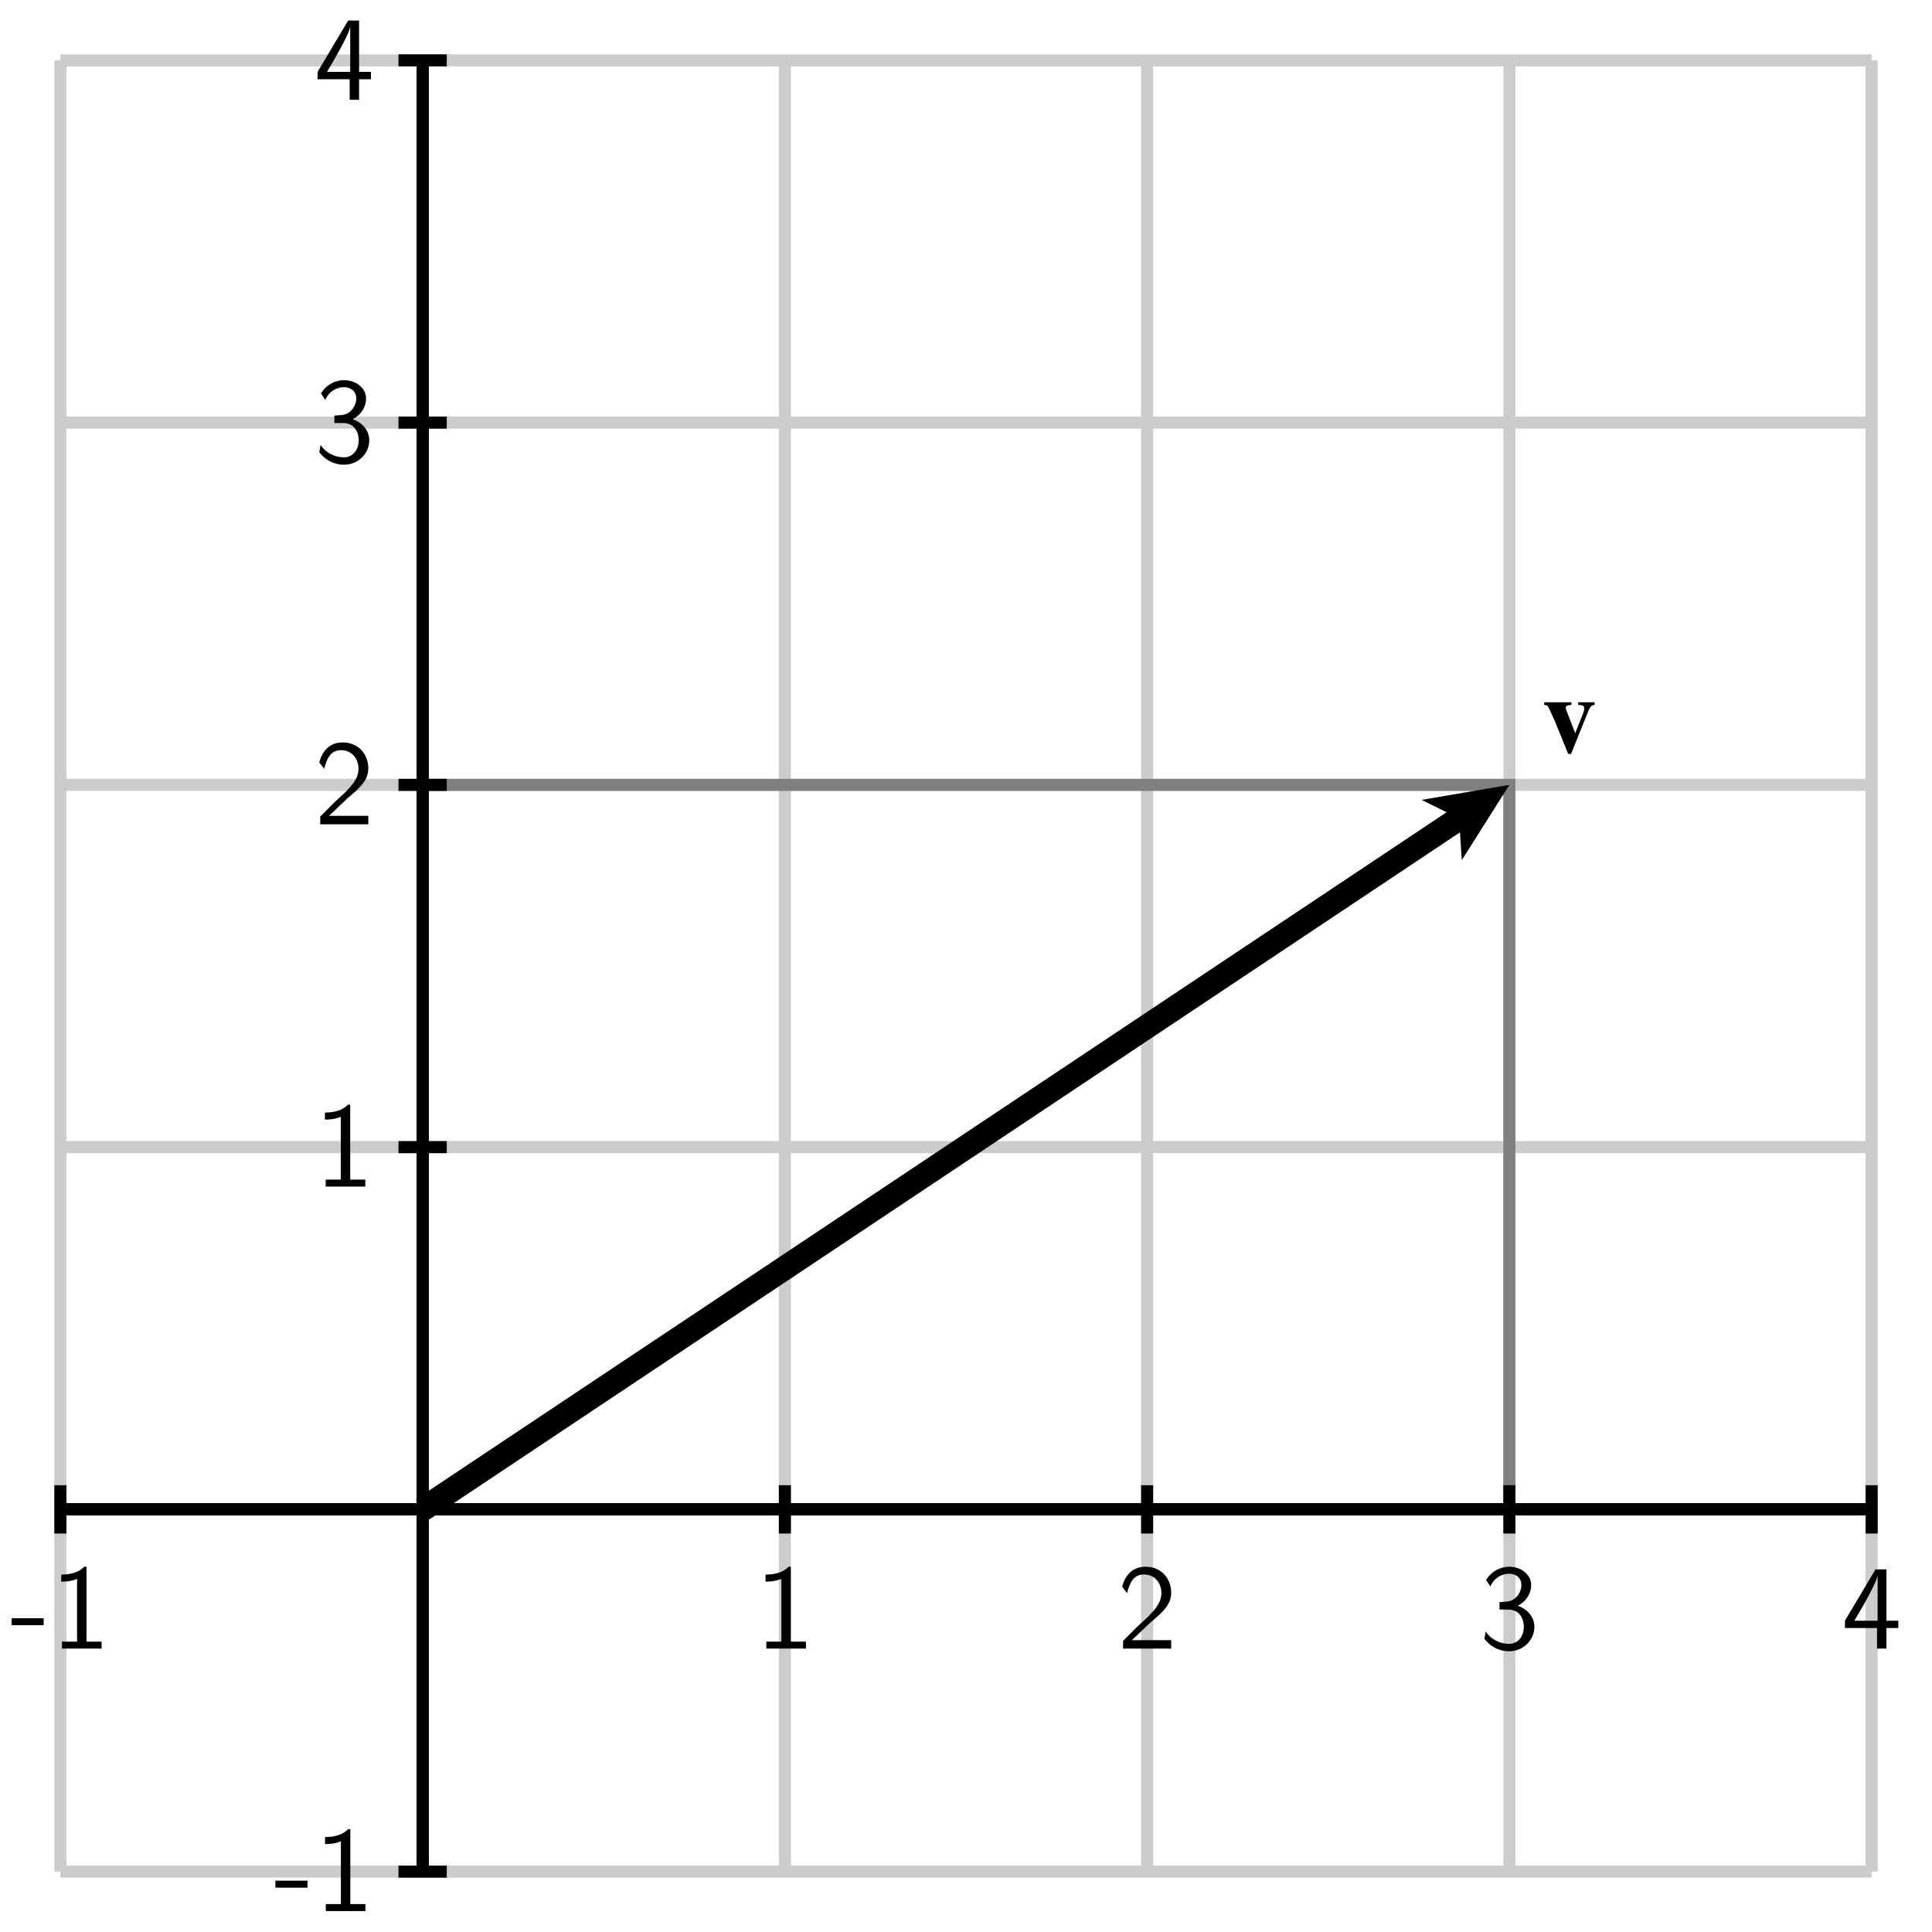
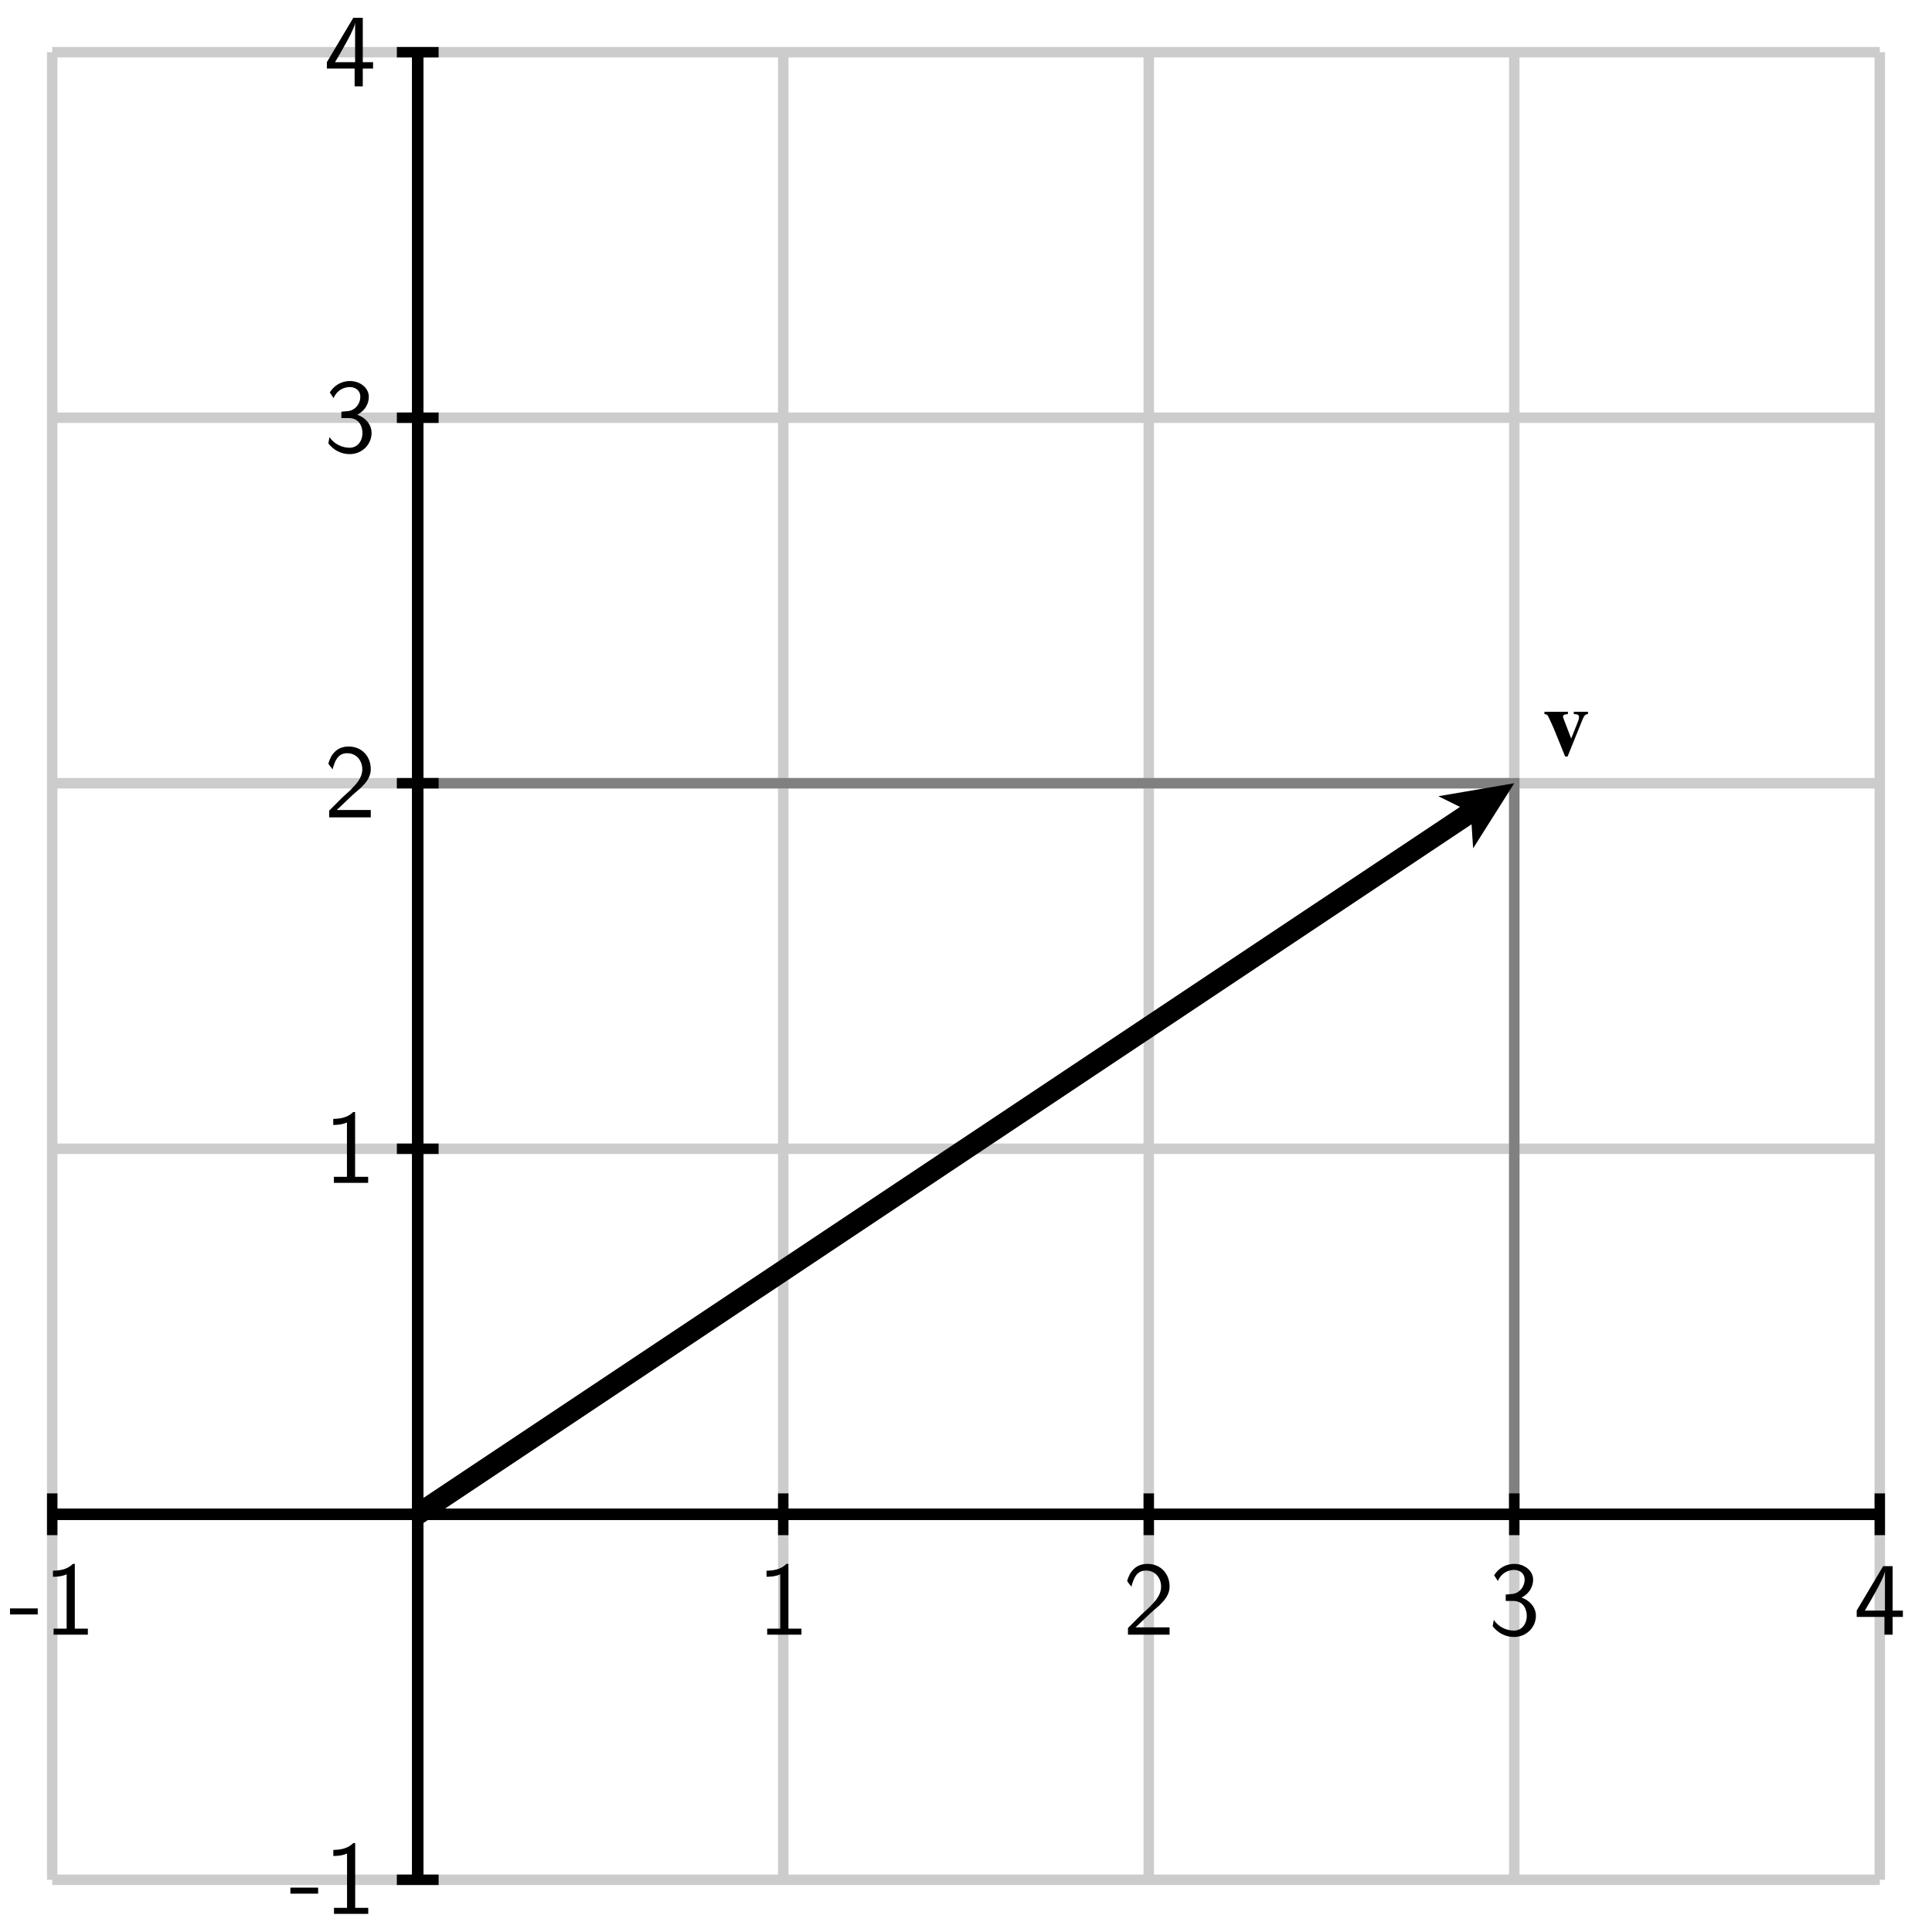
- <svg xmlns="http://www.w3.org/2000/svg" xmlns:xlink="http://www.w3.org/1999/xlink" width="160pt" height="160pt" viewBox="0 0 160 160" version="1.1">
+ <svg xmlns="http://www.w3.org/2000/svg" xmlns:xlink="http://www.w3.org/1999/xlink" width="185pt" height="185pt" viewBox="0 0 185 185" version="1.1">
  <defs>
    <g>
      <symbol overflow="visible" id="glyph0-0">
        <path style="stroke:none;" d="" />
      </symbol>
      <symbol overflow="visible" id="glyph0-1">
        <path style="stroke:none;" d="M 2.766 -1.938 L 2.766 -2.516 L 0.109 -2.516 L 0.109 -1.938 Z M 2.766 -1.938 " />
      </symbol>
      <symbol overflow="visible" id="glyph0-2">
        <path style="stroke:none;" d="M 2.984 -6.781 L 2.797 -6.781 C 2.203 -6.172 1.375 -6.141 0.891 -6.125 L 0.891 -5.547 C 1.219 -5.547 1.703 -5.562 2.203 -5.781 L 2.203 -0.578 L 0.953 -0.578 L 0.953 0 L 4.234 0 L 4.234 -0.578 L 2.984 -0.578 Z M 2.984 -6.781 " />
      </symbol>
      <symbol overflow="visible" id="glyph0-3">
        <path style="stroke:none;" d="M 1.734 -1.875 L 0.5 -0.641 L 0.5 0 L 4.484 0 L 4.484 -0.703 L 2.672 -0.703 C 2.547 -0.703 2.438 -0.703 2.312 -0.703 L 1.219 -0.703 C 1.547 -0.984 2.297 -1.734 2.609 -2.016 C 2.797 -2.203 3.312 -2.625 3.5 -2.797 C 3.953 -3.25 4.484 -3.781 4.484 -4.625 C 4.484 -5.781 3.688 -6.781 2.359 -6.781 C 1.219 -6.781 0.656 -6 0.422 -5.141 C 0.547 -4.969 0.594 -4.906 0.609 -4.875 C 0.625 -4.859 0.734 -4.734 0.828 -4.594 C 1.031 -5.359 1.312 -6.141 2.219 -6.141 C 3.156 -6.141 3.672 -5.391 3.672 -4.609 C 3.672 -3.766 3.094 -3.188 2.516 -2.594 Z M 1.734 -1.875 " />
      </symbol>
      <symbol overflow="visible" id="glyph0-4">
        <path style="stroke:none;" d="M 0.922 -5.141 C 1.203 -5.844 1.859 -6.203 2.469 -6.203 C 2.984 -6.203 3.484 -5.906 3.484 -5.266 C 3.484 -4.656 3.062 -4.062 2.453 -3.922 C 2.406 -3.906 2.375 -3.906 1.672 -3.844 L 1.672 -3.234 L 2.375 -3.234 C 3.453 -3.234 3.688 -2.312 3.688 -1.812 C 3.688 -1.031 3.219 -0.391 2.453 -0.391 C 1.766 -0.391 0.969 -0.734 0.531 -1.422 L 0.422 -0.812 C 1.156 0.125 2.062 0.219 2.469 0.219 C 3.688 0.219 4.562 -0.75 4.562 -1.797 C 4.562 -2.703 3.875 -3.328 3.188 -3.547 C 3.953 -3.953 4.297 -4.625 4.297 -5.266 C 4.297 -6.125 3.469 -6.781 2.484 -6.781 C 1.703 -6.781 0.984 -6.375 0.562 -5.688 Z M 0.922 -5.141 " />
      </symbol>
      <symbol overflow="visible" id="glyph0-5">
        <path style="stroke:none;" d="M 3.719 -1.703 L 4.703 -1.703 L 4.703 -2.312 L 3.719 -2.312 L 3.719 -6.562 L 2.812 -6.562 L 0.281 -2.312 L 0.281 -1.703 L 2.938 -1.703 L 2.938 0 L 3.719 0 Z M 1.062 -2.312 C 1.578 -3.188 2.984 -5.547 2.984 -6.125 L 2.984 -2.312 Z M 1.062 -2.312 " />
      </symbol>
      <symbol overflow="visible" id="glyph1-0">
        <path style="stroke:none;" d="" />
      </symbol>
      <symbol overflow="visible" id="glyph1-1">
        <path style="stroke:none;" d="M 4.359 -4.156 L 3 -4.156 L 3 -3.938 C 3.391 -3.922 3.5 -3.859 3.5 -3.641 C 3.5 -3.531 3.469 -3.391 3.406 -3.234 L 2.75 -1.594 L 2.047 -3.422 C 1.984 -3.594 1.969 -3.641 1.969 -3.703 C 1.969 -3.828 2.047 -3.891 2.281 -3.922 C 2.297 -3.922 2.359 -3.922 2.438 -3.938 L 2.438 -4.156 L 0.188 -4.156 L 0.188 -3.938 C 0.391 -3.906 0.453 -3.875 0.5 -3.797 C 0.516 -3.812 0.938 -2.906 1.094 -2.531 L 2.172 0.125 L 2.406 0.125 L 3.844 -3.438 C 4.016 -3.828 4.094 -3.906 4.359 -3.938 Z M 4.359 -4.156 " />
      </symbol>
    </g>
  </defs>
  <g id="surface1">
-     <path style="fill:none;stroke-width:10;stroke-linecap:butt;stroke-linejoin:miter;stroke:rgb(80.077%,80.077%,80.077%);stroke-opacity:1;stroke-miterlimit:10;" d="M 50 50 L 50 1550 M 350 50 L 350 1550 M 650 50 L 650 1550 M 950 50 L 950 1550 M 1250 50 L 1250 1550 M 1550 50 L 1550 1550 M 50 50 L 1550 50 M 50 350 L 1550 350 M 50 650 L 1550 650 M 50 950 L 1550 950 M 50 1250 L 1550 1250 M 50 1550 L 1550 1550 " transform="matrix(0.1,0,0,-0.1,0,160)" />
-     <path style="fill:none;stroke-width:10;stroke-linecap:butt;stroke-linejoin:miter;stroke:rgb(50%,50%,50%);stroke-opacity:1;stroke-miterlimit:10;" d="M 350 350 L 1250 350 L 1250 950 L 350 950 Z M 350 350 " transform="matrix(0.1,0,0,-0.1,0,160)" />
-     <path style="fill:none;stroke-width:10;stroke-linecap:butt;stroke-linejoin:miter;stroke:rgb(0%,0%,0%);stroke-opacity:1;stroke-miterlimit:10;" d="M 50 350 L 1550 350 M 350 50 L 350 1550 " transform="matrix(0.1,0,0,-0.1,0,160)" />
-     <path style="fill:none;stroke-width:10;stroke-linecap:butt;stroke-linejoin:miter;stroke:rgb(0%,0%,0%);stroke-opacity:1;stroke-miterlimit:10;" d="M 50 350 L 1550 350 M 350 50 L 350 1550 M 50 330 L 50 370 " transform="matrix(0.1,0,0,-0.1,0,160)" />
-     <path style="fill:none;stroke-width:10;stroke-linecap:butt;stroke-linejoin:miter;stroke:rgb(0%,0%,0%);stroke-opacity:1;stroke-miterlimit:10;" d="M 50 350 L 1550 350 M 350 50 L 350 1550 M 350 330 L 350 370 " transform="matrix(0.1,0,0,-0.1,0,160)" />
-     <path style="fill:none;stroke-width:10;stroke-linecap:butt;stroke-linejoin:miter;stroke:rgb(0%,0%,0%);stroke-opacity:1;stroke-miterlimit:10;" d="M 50 350 L 1550 350 M 350 50 L 350 1550 M 650 330 L 650 370 " transform="matrix(0.1,0,0,-0.1,0,160)" />
-     <path style="fill:none;stroke-width:10;stroke-linecap:butt;stroke-linejoin:miter;stroke:rgb(0%,0%,0%);stroke-opacity:1;stroke-miterlimit:10;" d="M 50 350 L 1550 350 M 350 50 L 350 1550 M 950 330 L 950 370 " transform="matrix(0.1,0,0,-0.1,0,160)" />
-     <path style="fill:none;stroke-width:10;stroke-linecap:butt;stroke-linejoin:miter;stroke:rgb(0%,0%,0%);stroke-opacity:1;stroke-miterlimit:10;" d="M 50 350 L 1550 350 M 350 50 L 350 1550 M 1250 330 L 1250 370 " transform="matrix(0.1,0,0,-0.1,0,160)" />
-     <path style="fill:none;stroke-width:10;stroke-linecap:butt;stroke-linejoin:miter;stroke:rgb(0%,0%,0%);stroke-opacity:1;stroke-miterlimit:10;" d="M 50 350 L 1550 350 M 350 50 L 350 1550 M 1550 330 L 1550 370 " transform="matrix(0.1,0,0,-0.1,0,160)" />
-     <path style="fill:none;stroke-width:10;stroke-linecap:butt;stroke-linejoin:miter;stroke:rgb(0%,0%,0%);stroke-opacity:1;stroke-miterlimit:10;" d="M 50 350 L 1550 350 M 350 50 L 350 1550 M 330 50 L 370 50 " transform="matrix(0.1,0,0,-0.1,0,160)" />
-     <path style="fill:none;stroke-width:10;stroke-linecap:butt;stroke-linejoin:miter;stroke:rgb(0%,0%,0%);stroke-opacity:1;stroke-miterlimit:10;" d="M 50 350 L 1550 350 M 350 50 L 350 1550 M 330 350 L 370 350 " transform="matrix(0.1,0,0,-0.1,0,160)" />
-     <path style="fill:none;stroke-width:10;stroke-linecap:butt;stroke-linejoin:miter;stroke:rgb(0%,0%,0%);stroke-opacity:1;stroke-miterlimit:10;" d="M 50 350 L 1550 350 M 350 50 L 350 1550 M 330 650 L 370 650 " transform="matrix(0.1,0,0,-0.1,0,160)" />
-     <path style="fill:none;stroke-width:10;stroke-linecap:butt;stroke-linejoin:miter;stroke:rgb(0%,0%,0%);stroke-opacity:1;stroke-miterlimit:10;" d="M 50 350 L 1550 350 M 350 50 L 350 1550 M 330 950 L 370 950 " transform="matrix(0.1,0,0,-0.1,0,160)" />
-     <path style="fill:none;stroke-width:10;stroke-linecap:butt;stroke-linejoin:miter;stroke:rgb(0%,0%,0%);stroke-opacity:1;stroke-miterlimit:10;" d="M 50 350 L 1550 350 M 350 50 L 350 1550 M 330 1250 L 370 1250 " transform="matrix(0.1,0,0,-0.1,0,160)" />
-     <path style="fill:none;stroke-width:10;stroke-linecap:butt;stroke-linejoin:miter;stroke:rgb(0%,0%,0%);stroke-opacity:1;stroke-miterlimit:10;" d="M 50 350 L 1550 350 M 350 50 L 350 1550 M 330 1550 L 370 1550 " transform="matrix(0.1,0,0,-0.1,0,160)" />
+     <path style="fill:none;stroke-width:10;stroke-linecap:butt;stroke-linejoin:miter;stroke:rgb(80.077%,80.077%,80.077%);stroke-opacity:1;stroke-miterlimit:10;" d="M 50 50 L 50 1800 M 400 50 L 400 1800 M 750 50 L 750 1800 M 1100 50 L 1100 1800 M 1450 50 L 1450 1800 M 1800 50 L 1800 1800 M 50 50 L 1800 50 M 50 400 L 1800 400 M 50 750 L 1800 750 M 50 1100 L 1800 1100 M 50 1450 L 1800 1450 M 50 1800 L 1800 1800 " transform="matrix(0.1,0,0,-0.1,0,185)" />
+     <path style="fill:none;stroke-width:10;stroke-linecap:butt;stroke-linejoin:miter;stroke:rgb(50%,50%,50%);stroke-opacity:1;stroke-miterlimit:10;" d="M 400 400 L 1450 400 L 1450 1100 L 400 1100 Z M 400 400 " transform="matrix(0.1,0,0,-0.1,0,185)" />
+     <path style="fill:none;stroke-width:10;stroke-linecap:butt;stroke-linejoin:miter;stroke:rgb(0%,0%,0%);stroke-opacity:1;stroke-miterlimit:10;" d="M 50 400 L 1800 400 M 400 50 L 400 1800 " transform="matrix(0.1,0,0,-0.1,0,185)" />
+     <path style="fill:none;stroke-width:10;stroke-linecap:butt;stroke-linejoin:miter;stroke:rgb(0%,0%,0%);stroke-opacity:1;stroke-miterlimit:10;" d="M 50 400 L 1800 400 M 400 50 L 400 1800 M 50 380 L 50 420 " transform="matrix(0.1,0,0,-0.1,0,185)" />
+     <path style="fill:none;stroke-width:10;stroke-linecap:butt;stroke-linejoin:miter;stroke:rgb(0%,0%,0%);stroke-opacity:1;stroke-miterlimit:10;" d="M 50 400 L 1800 400 M 400 50 L 400 1800 M 400 380 L 400 420 " transform="matrix(0.1,0,0,-0.1,0,185)" />
+     <path style="fill:none;stroke-width:10;stroke-linecap:butt;stroke-linejoin:miter;stroke:rgb(0%,0%,0%);stroke-opacity:1;stroke-miterlimit:10;" d="M 50 400 L 1800 400 M 400 50 L 400 1800 M 750 380 L 750 420 " transform="matrix(0.1,0,0,-0.1,0,185)" />
+     <path style="fill:none;stroke-width:10;stroke-linecap:butt;stroke-linejoin:miter;stroke:rgb(0%,0%,0%);stroke-opacity:1;stroke-miterlimit:10;" d="M 50 400 L 1800 400 M 400 50 L 400 1800 M 1100 380 L 1100 420 " transform="matrix(0.1,0,0,-0.1,0,185)" />
+     <path style="fill:none;stroke-width:10;stroke-linecap:butt;stroke-linejoin:miter;stroke:rgb(0%,0%,0%);stroke-opacity:1;stroke-miterlimit:10;" d="M 50 400 L 1800 400 M 400 50 L 400 1800 M 1450 380 L 1450 420 " transform="matrix(0.1,0,0,-0.1,0,185)" />
+     <path style="fill:none;stroke-width:10;stroke-linecap:butt;stroke-linejoin:miter;stroke:rgb(0%,0%,0%);stroke-opacity:1;stroke-miterlimit:10;" d="M 50 400 L 1800 400 M 400 50 L 400 1800 M 1800 380 L 1800 420 " transform="matrix(0.1,0,0,-0.1,0,185)" />
+     <path style="fill:none;stroke-width:10;stroke-linecap:butt;stroke-linejoin:miter;stroke:rgb(0%,0%,0%);stroke-opacity:1;stroke-miterlimit:10;" d="M 50 400 L 1800 400 M 400 50 L 400 1800 M 380 50 L 420 50 " transform="matrix(0.1,0,0,-0.1,0,185)" />
+     <path style="fill:none;stroke-width:10;stroke-linecap:butt;stroke-linejoin:miter;stroke:rgb(0%,0%,0%);stroke-opacity:1;stroke-miterlimit:10;" d="M 50 400 L 1800 400 M 400 50 L 400 1800 M 380 400 L 420 400 " transform="matrix(0.1,0,0,-0.1,0,185)" />
+     <path style="fill:none;stroke-width:10;stroke-linecap:butt;stroke-linejoin:miter;stroke:rgb(0%,0%,0%);stroke-opacity:1;stroke-miterlimit:10;" d="M 50 400 L 1800 400 M 400 50 L 400 1800 M 380 750 L 420 750 " transform="matrix(0.1,0,0,-0.1,0,185)" />
+     <path style="fill:none;stroke-width:10;stroke-linecap:butt;stroke-linejoin:miter;stroke:rgb(0%,0%,0%);stroke-opacity:1;stroke-miterlimit:10;" d="M 50 400 L 1800 400 M 400 50 L 400 1800 M 380 1100 L 420 1100 " transform="matrix(0.1,0,0,-0.1,0,185)" />
+     <path style="fill:none;stroke-width:10;stroke-linecap:butt;stroke-linejoin:miter;stroke:rgb(0%,0%,0%);stroke-opacity:1;stroke-miterlimit:10;" d="M 50 400 L 1800 400 M 400 50 L 400 1800 M 380 1450 L 420 1450 " transform="matrix(0.1,0,0,-0.1,0,185)" />
+     <path style="fill:none;stroke-width:10;stroke-linecap:butt;stroke-linejoin:miter;stroke:rgb(0%,0%,0%);stroke-opacity:1;stroke-miterlimit:10;" d="M 50 400 L 1800 400 M 400 50 L 400 1800 M 380 1800 L 420 1800 " transform="matrix(0.1,0,0,-0.1,0,185)" />
    <g style="fill:rgb(0%,0%,0%);fill-opacity:1;">
-       <use xlink:href="#glyph0-1" x="0.849" y="136.531" />
-       <use xlink:href="#glyph0-2" x="4.179" y="136.531" />
+       <use xlink:href="#glyph0-1" x="0.849" y="156.531" />
+       <use xlink:href="#glyph0-2" x="4.179" y="156.531" />
    </g>
    <g style="fill:rgb(0%,0%,0%);fill-opacity:1;">
-       <use xlink:href="#glyph0-2" x="62.509" y="136.531" />
+       <use xlink:href="#glyph0-2" x="72.509" y="156.531" />
    </g>
    <g style="fill:rgb(0%,0%,0%);fill-opacity:1;">
-       <use xlink:href="#glyph0-3" x="92.509" y="136.531" />
+       <use xlink:href="#glyph0-3" x="107.509" y="156.531" />
    </g>
    <g style="fill:rgb(0%,0%,0%);fill-opacity:1;">
-       <use xlink:href="#glyph0-4" x="122.509" y="136.531" />
+       <use xlink:href="#glyph0-4" x="142.509" y="156.531" />
    </g>
    <g style="fill:rgb(0%,0%,0%);fill-opacity:1;">
-       <use xlink:href="#glyph0-5" x="152.509" y="136.531" />
+       <use xlink:href="#glyph0-5" x="177.509" y="156.531" />
    </g>
    <g style="fill:rgb(0%,0%,0%);fill-opacity:1;">
-       <use xlink:href="#glyph0-1" x="22.698" y="158.266" />
-       <use xlink:href="#glyph0-2" x="26.028" y="158.266" />
+       <use xlink:href="#glyph0-1" x="27.698" y="183.266" />
+       <use xlink:href="#glyph0-2" x="31.028" y="183.266" />
    </g>
    <g style="fill:rgb(0%,0%,0%);fill-opacity:1;">
-       <use xlink:href="#glyph0-2" x="26.019" y="98.266" />
+       <use xlink:href="#glyph0-2" x="31.019" y="113.266" />
    </g>
    <g style="fill:rgb(0%,0%,0%);fill-opacity:1;">
-       <use xlink:href="#glyph0-3" x="26.019" y="68.266" />
+       <use xlink:href="#glyph0-3" x="31.019" y="78.266" />
    </g>
    <g style="fill:rgb(0%,0%,0%);fill-opacity:1;">
-       <use xlink:href="#glyph0-4" x="26.019" y="38.266" />
+       <use xlink:href="#glyph0-4" x="31.019" y="43.266" />
    </g>
    <g style="fill:rgb(0%,0%,0%);fill-opacity:1;">
-       <use xlink:href="#glyph0-5" x="26.019" y="8.266" />
+       <use xlink:href="#glyph0-5" x="31.019" y="8.266" />
    </g>
-     <path style=" stroke:none;fill-rule:nonzero;fill:rgb(0%,0%,0%);fill-opacity:1;" d="M 35.555 125.832 L 120.91 68.93 L 121.059 71.234 L 125 65 L 117.73 66.242 L 119.801 67.266 L 34.445 124.168 L 35.555 125.832 " />
+     <path style=" stroke:none;fill-rule:nonzero;fill:rgb(0%,0%,0%);fill-opacity:1;" d="M 40.555 145.832 L 140.91 78.93 L 141.059 81.234 L 145 75 L 137.73 76.242 L 139.801 77.266 L 39.445 144.168 L 40.555 145.832 " />
    <g style="fill:rgb(0%,0%,0%);fill-opacity:1;">
-       <use xlink:href="#glyph1-1" x="127.7" y="62.315" />
+       <use xlink:href="#glyph1-1" x="147.7" y="72.314" />
    </g>
  </g>
</svg>
